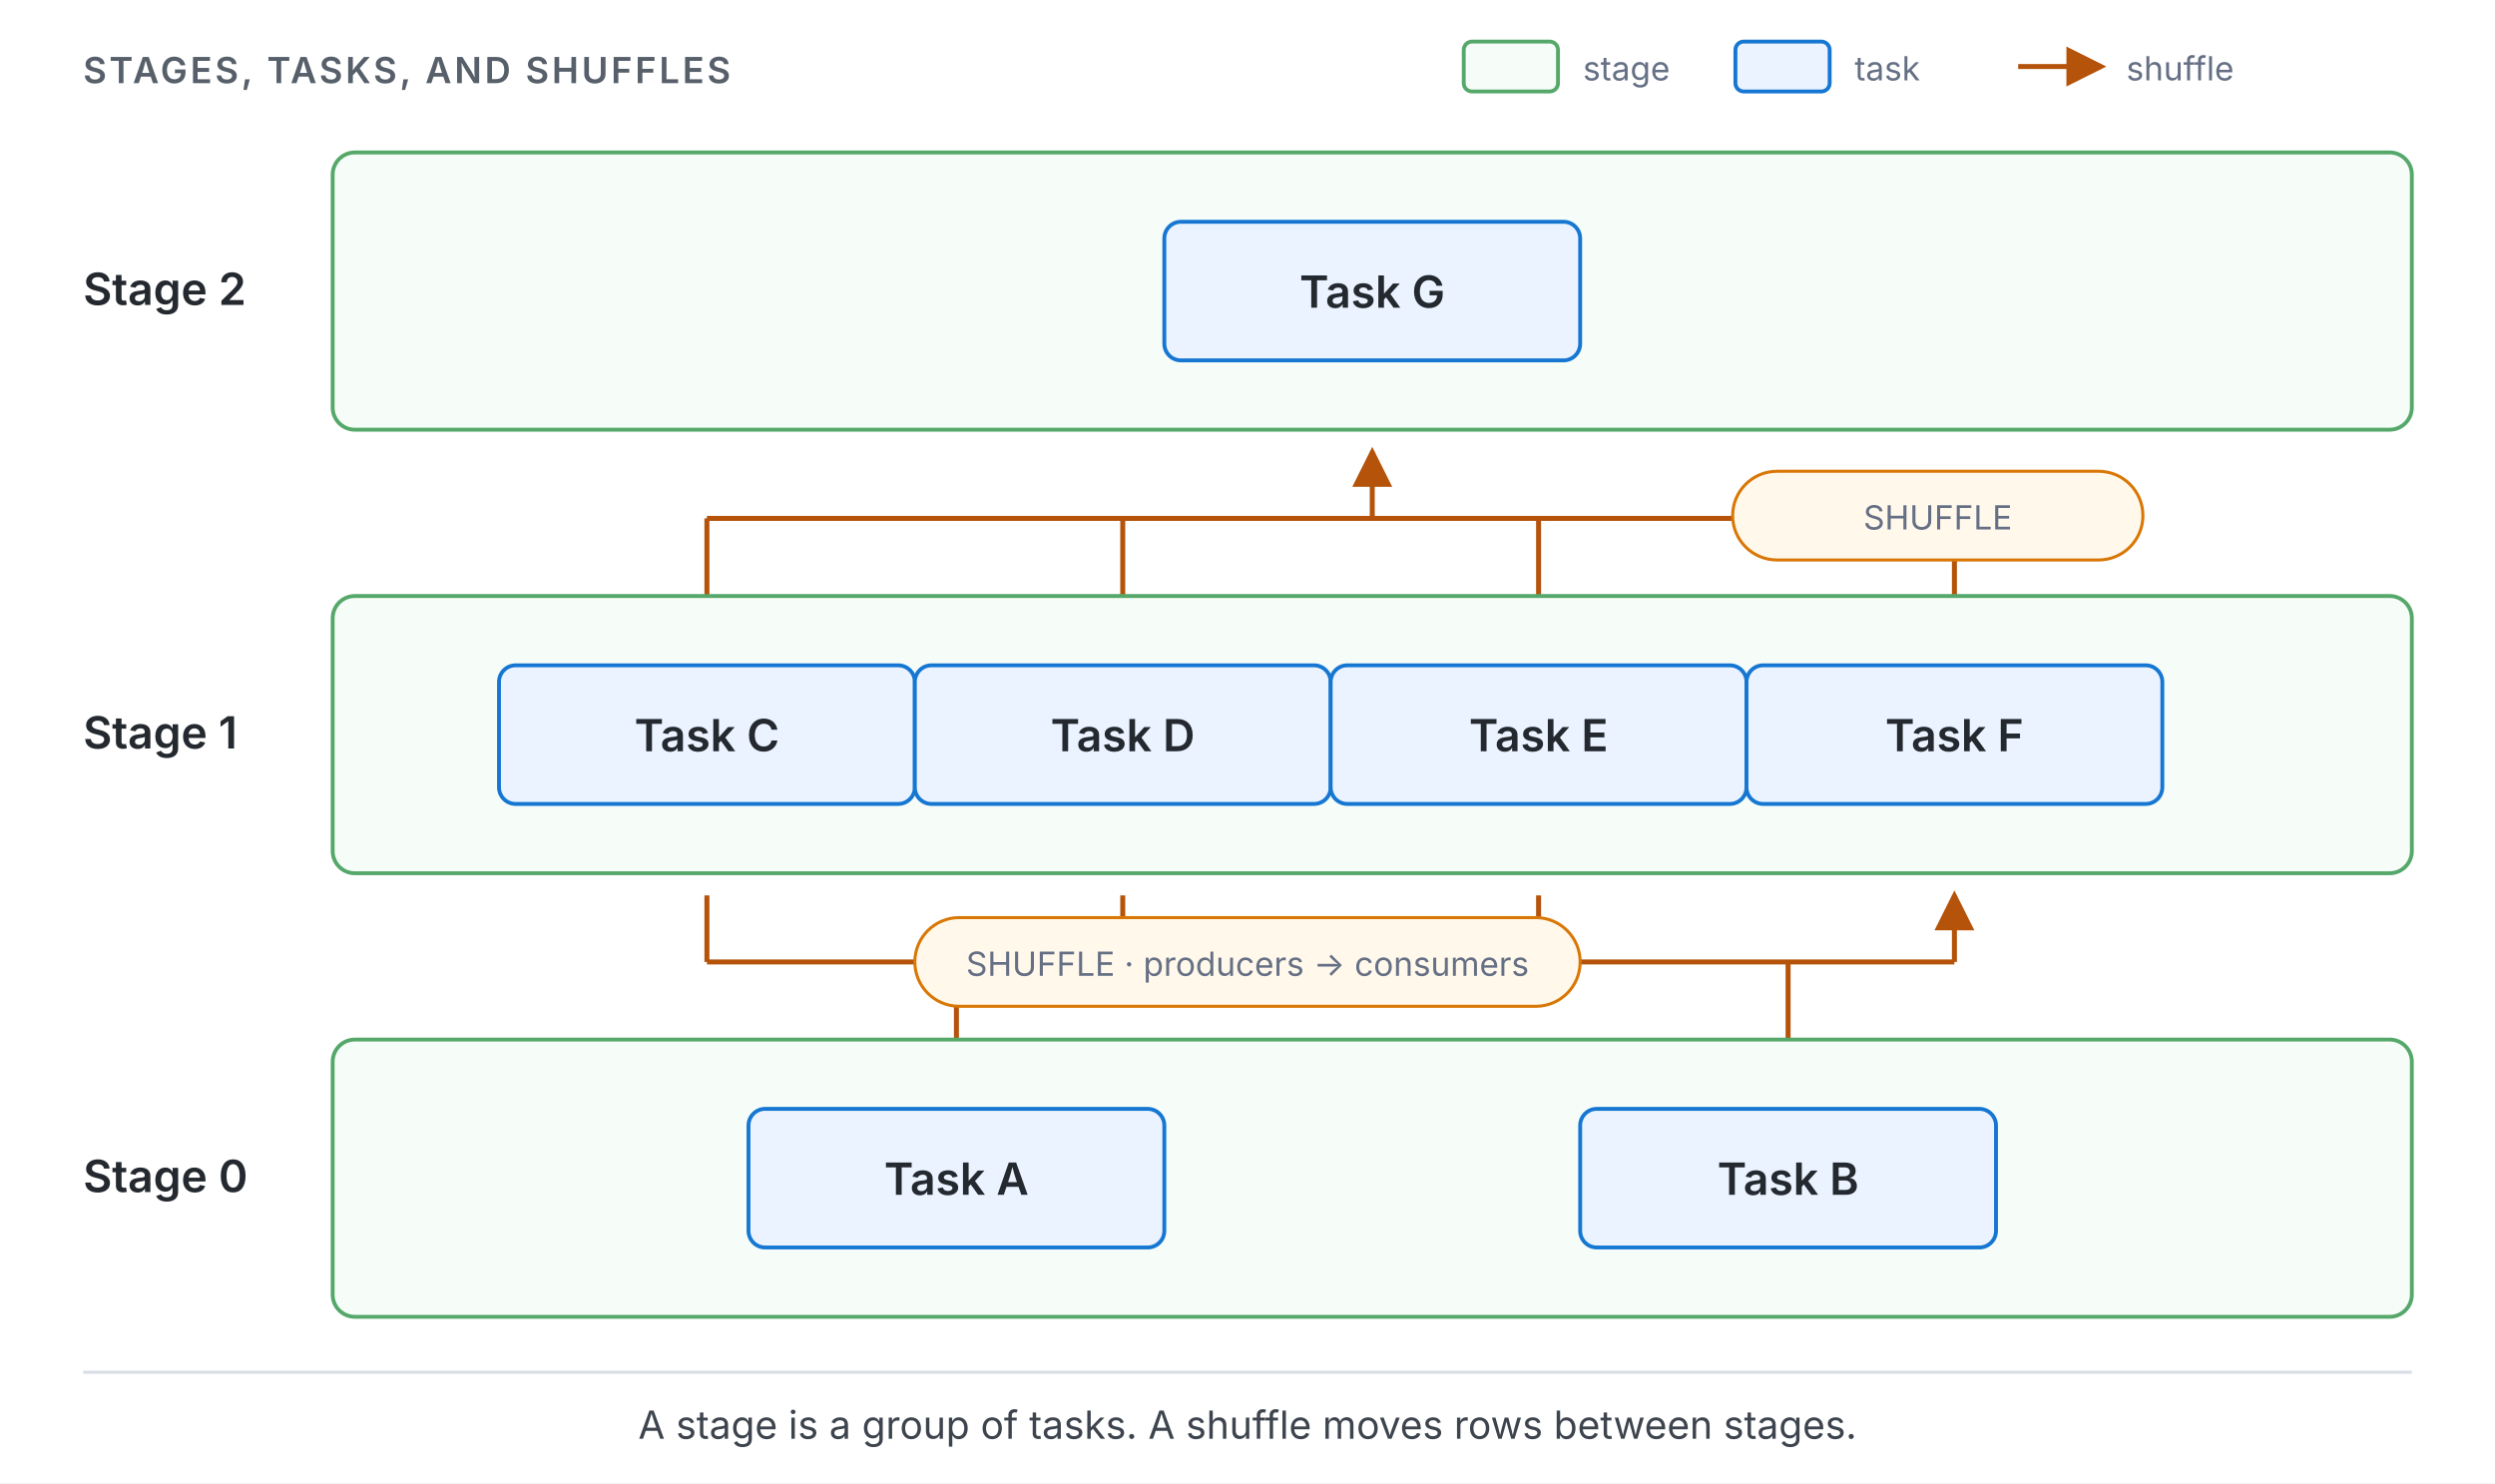
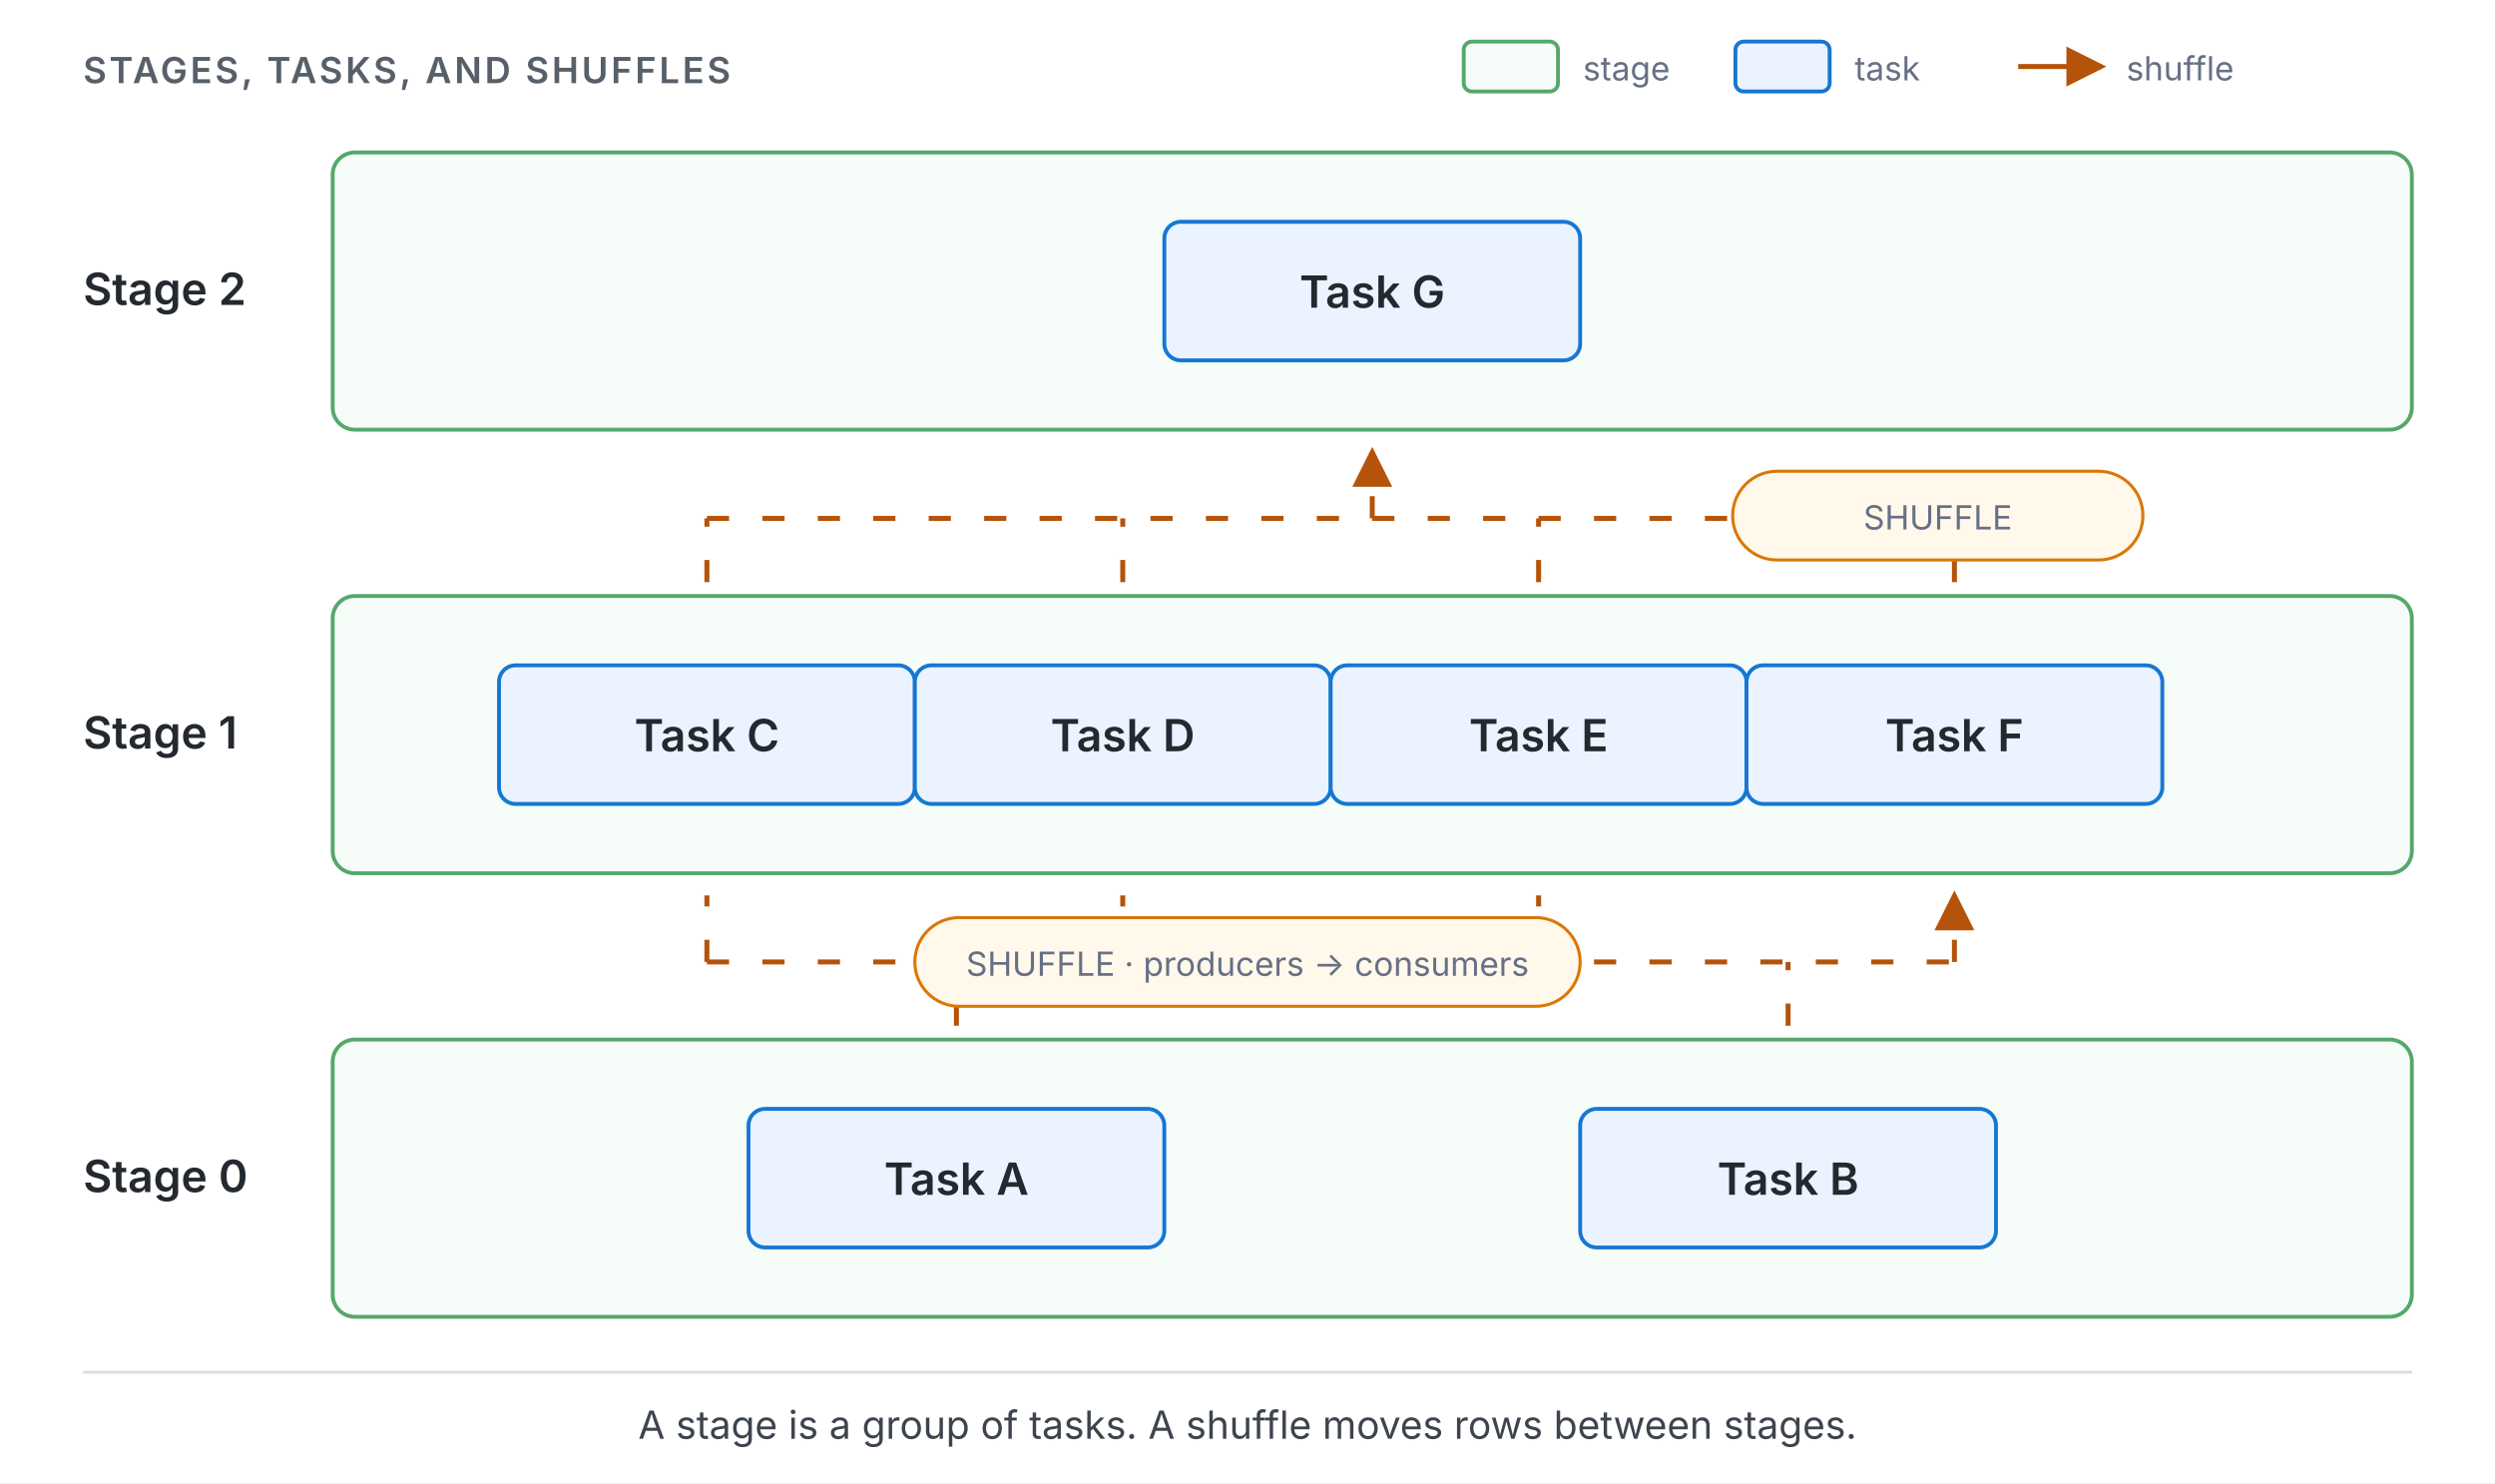
<svg xmlns="http://www.w3.org/2000/svg" viewBox="0 0 900 535" preserveAspectRatio="xMidYMid meet" role="img" aria-labelledby="title desc">
  <defs>
    <marker id="arrow-orange" markerWidth="8" markerHeight="8" refX="7" refY="4" orient="auto">
      <path d="M0 0L8 4L0 8Z" fill="#b45309" />
    </marker>
    <style>
      .scene{font-family:Inter,ui-sans-serif,system-ui,-apple-system,"Segoe UI",sans-serif}
      .section{fill:#57606a;font-size:13px;font-weight:600;letter-spacing:.08em}
      .heading{fill:#24292f;font-size:16px;font-weight:600}
      .label{fill:#3d444d;font-size:14px}
      .small{fill:#667085;font-size:12px}
      .stage{fill:#f6fdf9;stroke:#55a86a;stroke-width:1.4}
      .task{fill:#eaf3ff;stroke:#1677d2;stroke-width:1.4}
      .shuffle{fill:none;stroke:#b45309;stroke-width:1.8}
      .shuffle-arrow{fill:none;stroke:#b45309;stroke-width:1.8;marker-end:url(#arrow-orange)}
+       .flow{stroke-dasharray:8 12;animation:flow 2.4s linear infinite}
      .shuffle-label{fill:#fff8eb;stroke:#d97706;stroke-width:1.1}
      .divider{stroke:#d8dee4;stroke-width:1.1}
+       @keyframes flow{to{stroke-dashoffset:-40}}
+       @media (prefers-reduced-motion:reduce){.flow{animation:none}}
    </style>
  </defs>
  <g class="scene">
    <rect width="900" height="535" fill="#fff" />
    <text x="30" y="30" class="section">STAGES, TASKS, AND SHUFFLES</text>
    <g transform="translate(528 15)">
      <rect width="34" height="18" rx="3" class="stage" />
      <text x="43" y="14" class="small">stage</text>
      <rect x="98" width="34" height="18" rx="3" class="task" />
      <text x="141" y="14" class="small">task</text>
      <path d="M200 9H230" class="shuffle-arrow" />
      <text x="239" y="14" class="small">shuffle</text>
    </g>
    <rect x="120" y="55" width="750" height="100" rx="8" class="stage" />
    <text x="30" y="110" class="heading">Stage 2</text>
    <rect x="420" y="80" width="150" height="50" rx="6" class="task" />
    <text x="495" y="111" class="heading" text-anchor="middle">Task G</text>
-     <path d="M255 230V187M405 230V187M555 230V187M705 230V187" class="shuffle" />
-     <path d="M255 187H705" class="shuffle" />
-     <path d="M495 187V163" class="shuffle-arrow" />
+     <path d="M255 230V187M405 230V187M555 230V187M705 230V187" class="shuffle flow" />
+     <path d="M255 187H705" class="shuffle flow" />
+     <path d="M495 187V163" class="shuffle-arrow flow" />
    <rect x="625" y="170" width="148" height="32" rx="16" class="shuffle-label" />
    <text x="699" y="191" class="small" text-anchor="middle">SHUFFLE</text>
    <rect x="120" y="215" width="750" height="100" rx="8" class="stage" />
    <text x="30" y="270" class="heading">Stage 1</text>
    <rect x="180" y="240" width="150" height="50" rx="6" class="task" />
    <text x="255" y="271" class="heading" text-anchor="middle">Task C</text>
    <rect x="330" y="240" width="150" height="50" rx="6" class="task" />
    <text x="405" y="271" class="heading" text-anchor="middle">Task D</text>
    <rect x="480" y="240" width="150" height="50" rx="6" class="task" />
    <text x="555" y="271" class="heading" text-anchor="middle">Task E</text>
    <rect x="630" y="240" width="150" height="50" rx="6" class="task" />
    <text x="705" y="271" class="heading" text-anchor="middle">Task F</text>
-     <path d="M345 390V347M645 390V347" class="shuffle" />
-     <path d="M255 347H705" class="shuffle" />
-     <path d="M255 347V323M405 347V323M555 347V323M705 347V323" class="shuffle-arrow" />
+     <path d="M345 390V347M645 390V347" class="shuffle flow" />
+     <path d="M255 347H705" class="shuffle flow" />
+     <path d="M255 347V323M405 347V323M555 347V323M705 347V323" class="shuffle-arrow flow" />
    <rect x="330" y="331" width="240" height="32" rx="16" class="shuffle-label" />
    <text x="450" y="352" class="small" text-anchor="middle">SHUFFLE · producers → consumers</text>
    <rect x="120" y="375" width="750" height="100" rx="8" class="stage" />
    <text x="30" y="430" class="heading">Stage 0</text>
    <rect x="270" y="400" width="150" height="50" rx="6" class="task" />
    <text x="345" y="431" class="heading" text-anchor="middle">Task A</text>
    <rect x="570" y="400" width="150" height="50" rx="6" class="task" />
    <text x="645" y="431" class="heading" text-anchor="middle">Task B</text>
    <line x1="30" y1="495" x2="870" y2="495" class="divider" />
    <text x="450" y="519" class="label" text-anchor="middle">A stage is a group of tasks. A shuffle moves rows between stages.</text>
  </g>
</svg>
